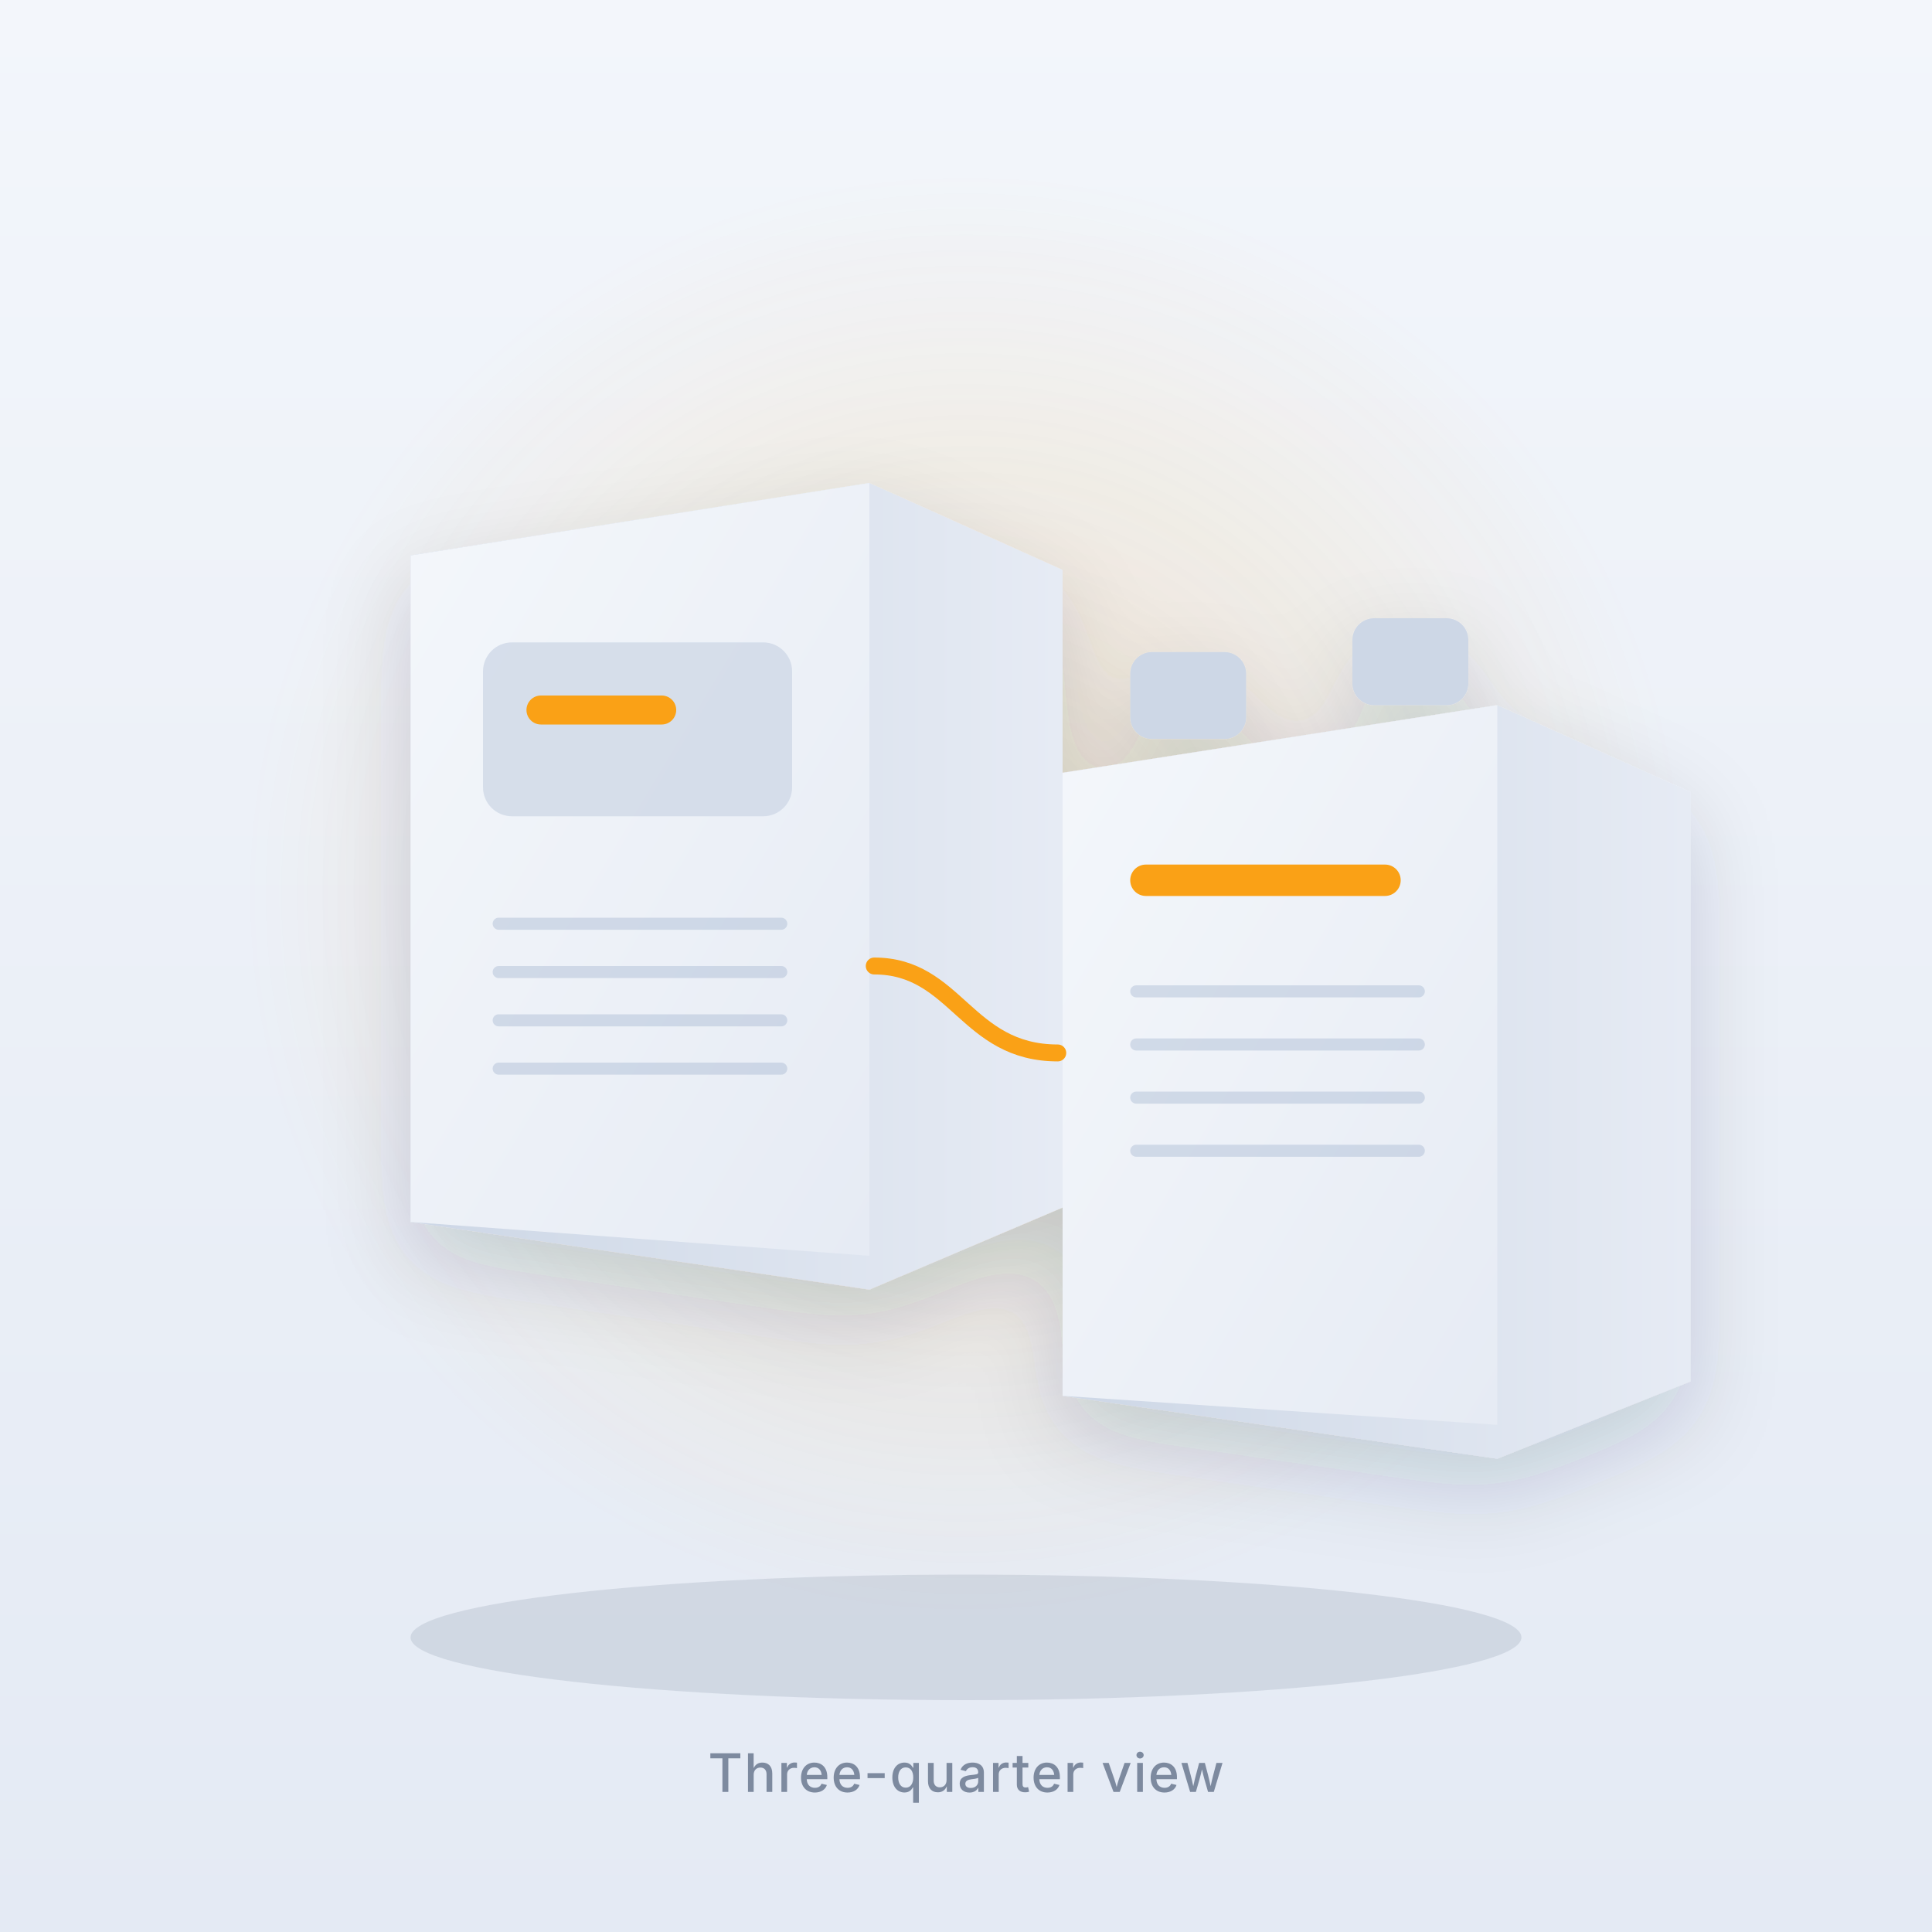
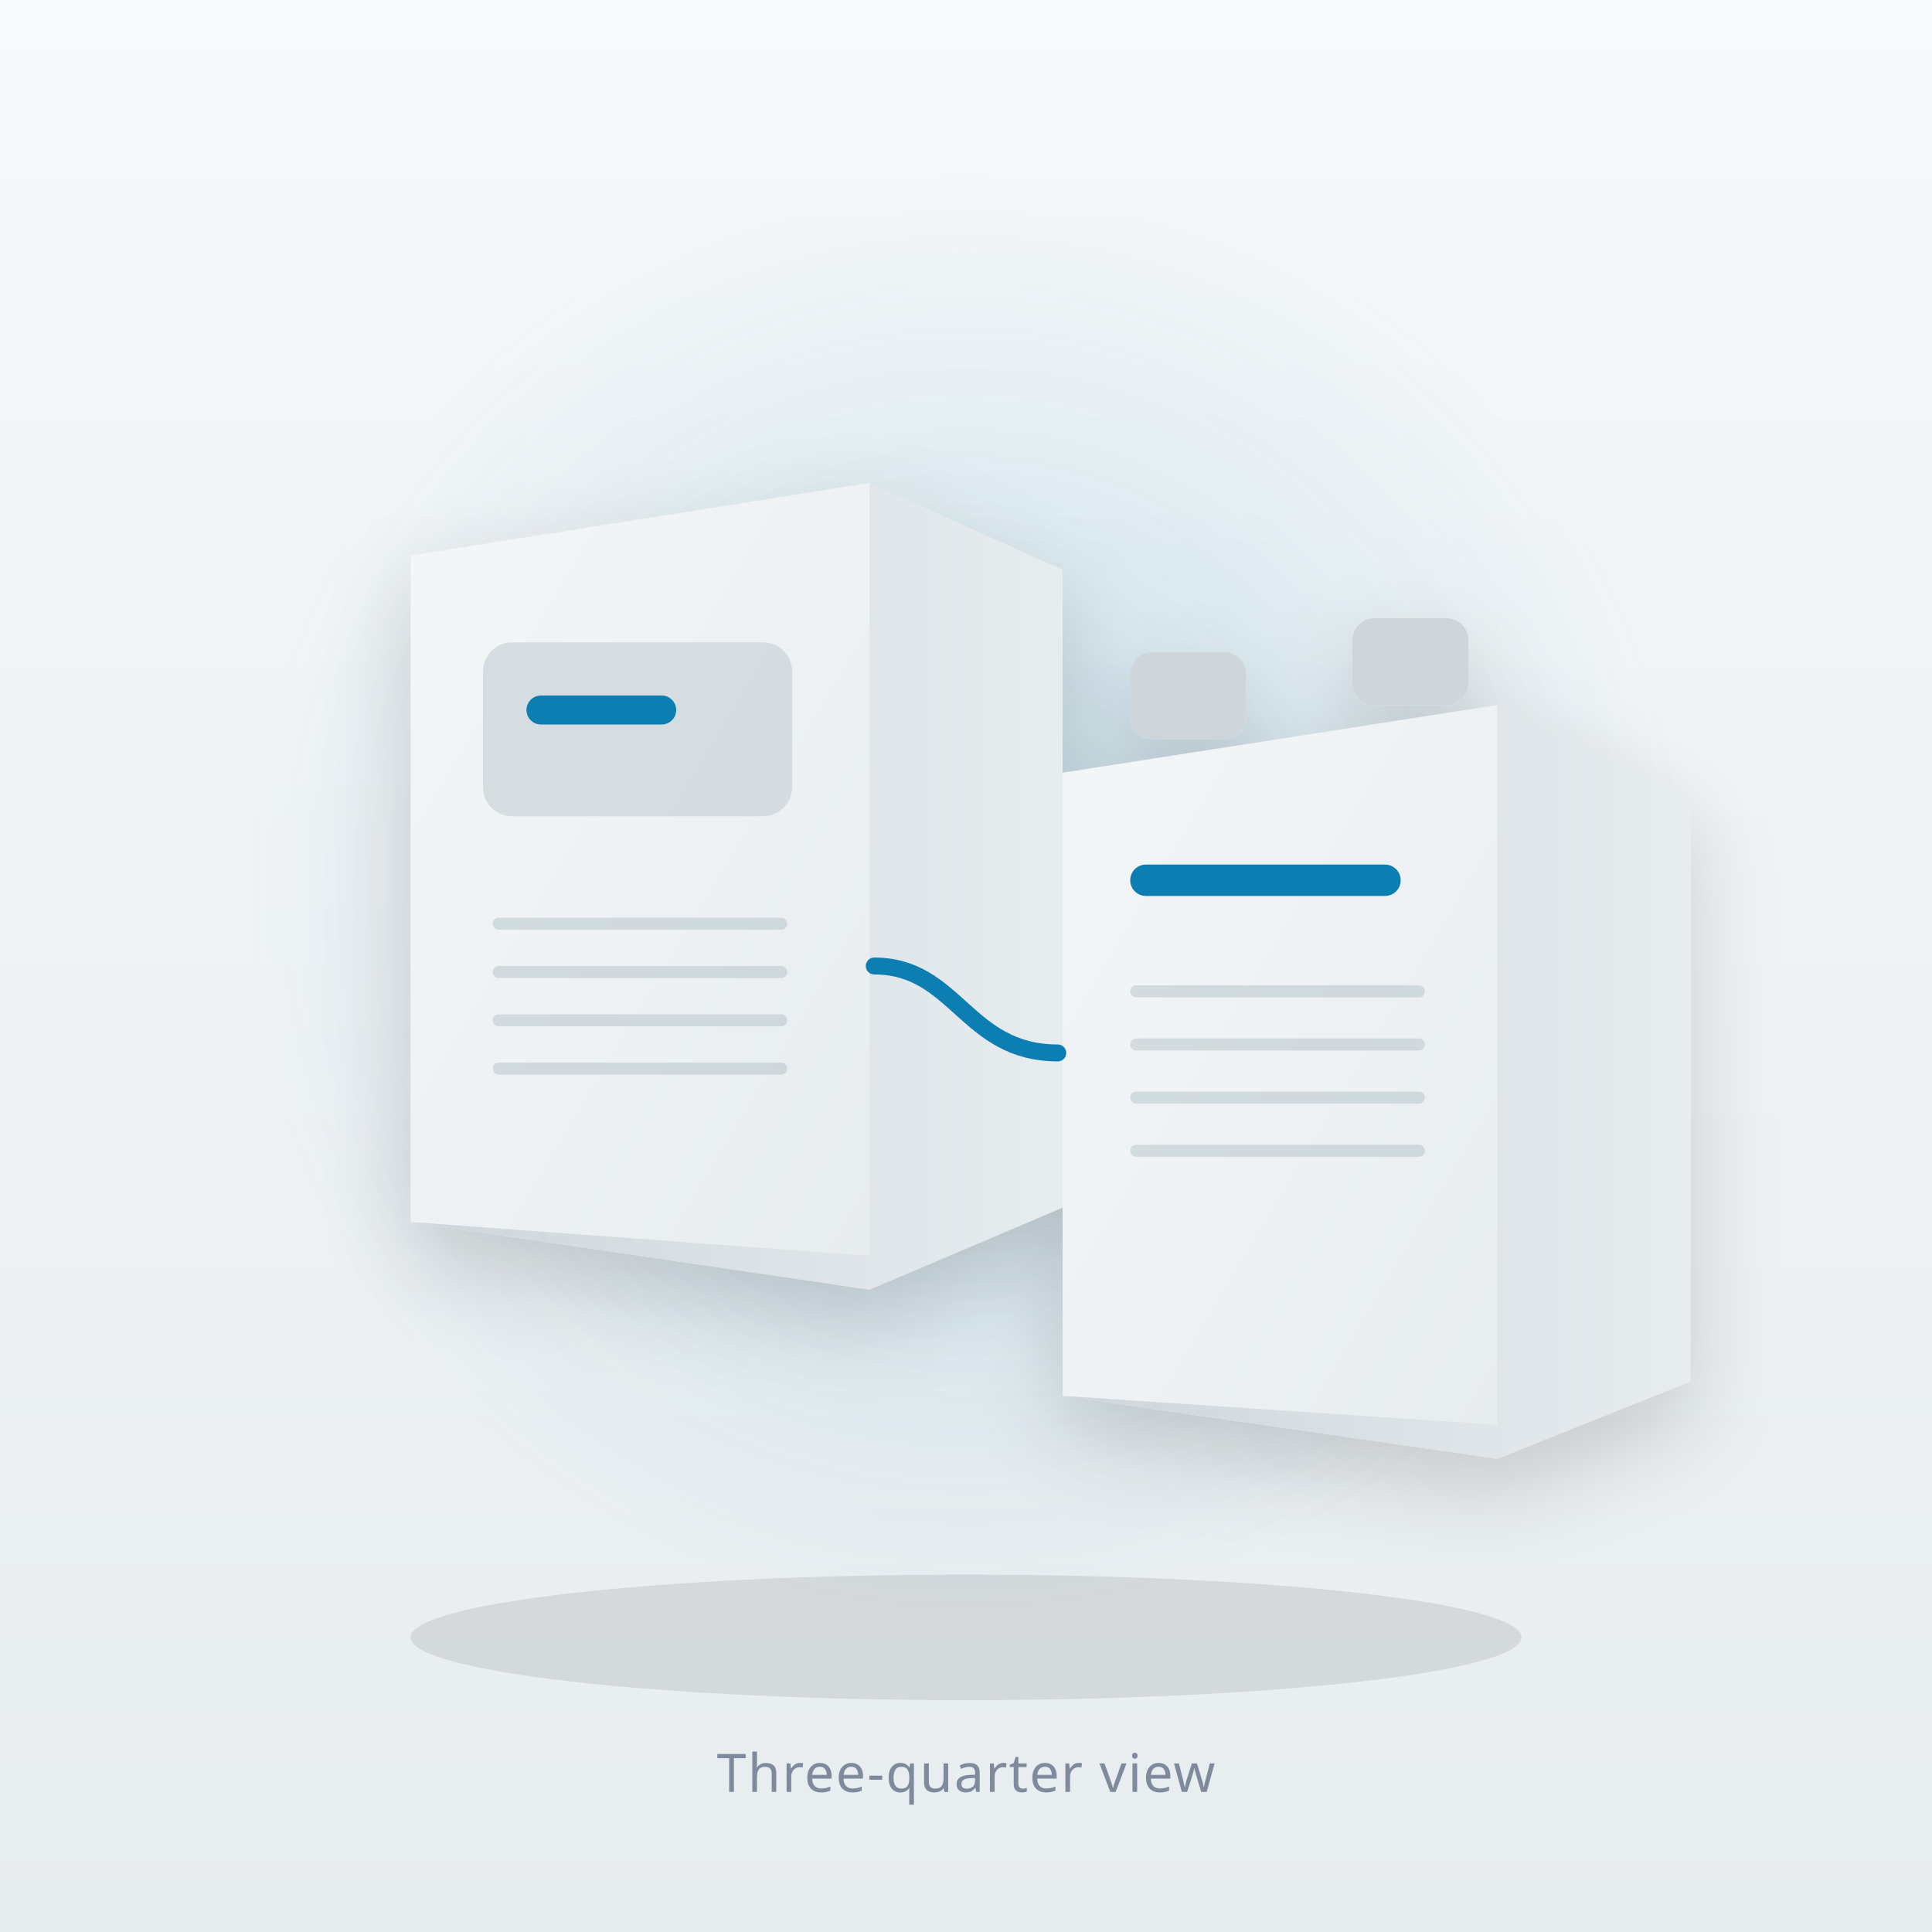
<svg xmlns="http://www.w3.org/2000/svg" viewBox="0 0 800 800" width="800" height="800" role="img" aria-labelledby="combo-2-angle-title">
  <defs>
    <linearGradient id="bg" x1="0" y1="0" x2="0" y2="1">
-       <stop offset="0" stop-color="#f3f6fb" />
-       <stop offset="1" stop-color="#e4eaf4" />
+       <stop offset="0" stop-color="#f7f9fa" />
+       <stop offset="1" stop-color="#e7ecef" />
    </linearGradient>
    <linearGradient id="body" x1="0" y1="0" x2="1" y2="1">
-       <stop offset="0" stop-color="#f4f7fb" />
-       <stop offset="1" stop-color="#e6ebf4" />
+       <stop offset="0" stop-color="#f4f7f8" />
+       <stop offset="1" stop-color="#e7ecef" />
    </linearGradient>
    <linearGradient id="bodySide" x1="0" y1="0" x2="1" y2="0">
-       <stop offset="0" stop-color="#cdd7e6" />
-       <stop offset="1" stop-color="#e6ebf4" />
+       <stop offset="0" stop-color="#ced6db" />
+       <stop offset="1" stop-color="#e7ecef" />
    </linearGradient>
-     <linearGradient id="amber" x1="0" y1="0" x2="1" y2="0">
-       <stop offset="0" stop-color="#faa113" />
-       <stop offset="1" stop-color="#d1810a" />
+     <linearGradient id="accent" x1="0" y1="0" x2="1" y2="0">
+       <stop offset="0" stop-color="#107eb1" />
+       <stop offset="1" stop-color="#0b6a94" />
    </linearGradient>
    <radialGradient id="glow" cx="0.5" cy="0.5" r="0.5">
-       <stop offset="0" stop-color="#faa113" stop-opacity="0.55" />
-       <stop offset="1" stop-color="#faa113" stop-opacity="0" />
+       <stop offset="0" stop-color="#107eb1" stop-opacity="0.55" />
+       <stop offset="1" stop-color="#107eb1" stop-opacity="0" />
    </radialGradient>
    <filter id="soft" x="-20%" y="-20%" width="140%" height="140%">
-       <feDropShadow dx="0" dy="14" stdDeviation="18" flood-color="#0f2340" flood-opacity="0.16" />
+       <feDropShadow dx="0" dy="14" stdDeviation="18" flood-color="#12181d" flood-opacity="0.16" />
    </filter>
  </defs>
  <rect width="800" height="800" fill="url(#bg)" />
  <circle cx="400" cy="370" r="300" fill="url(#glow)" opacity="0.35" />
-   <ellipse cx="400" cy="678" rx="230" ry="26" fill="#0f2340" opacity="0.1" />
+   <ellipse cx="400" cy="678" rx="230" ry="26" fill="#12181d" opacity="0.1" />
  <g filter="url(#soft)">
    <path d="M170 230 L360 200 L440 236 L440 500 L360 534 L170 506 Z" fill="url(#bodySide)" />
    <path d="M170 230 L360 200 L360 520 L170 506 Z" fill="url(#body)" />
-     <rect x="200" y="266" width="128" height="72" rx="12" fill="#cdd7e6" opacity="0.75" />
-     <rect x="218" y="288" width="62" height="12" rx="6" fill="#faa113" />
-     <rect x="204" y="380" width="122" height="5" rx="2.5" fill="#8ea3c4" opacity="0.32" />
-     <rect x="204" y="400" width="122" height="5" rx="2.5" fill="#8ea3c4" opacity="0.32" />
-     <rect x="204" y="420" width="122" height="5" rx="2.5" fill="#8ea3c4" opacity="0.32" />
-     <rect x="204" y="440" width="122" height="5" rx="2.5" fill="#8ea3c4" opacity="0.32" />
+     <rect x="200" y="266" width="128" height="72" rx="12" fill="#ced6db" opacity="0.75" />
+     <rect x="218" y="288" width="62" height="12" rx="6" fill="#107eb1" />
+     <rect x="204" y="380" width="122" height="5" rx="2.5" fill="#93a7b1" opacity="0.32" />
+     <rect x="204" y="400" width="122" height="5" rx="2.5" fill="#93a7b1" opacity="0.32" />
+     <rect x="204" y="420" width="122" height="5" rx="2.5" fill="#93a7b1" opacity="0.32" />
+     <rect x="204" y="440" width="122" height="5" rx="2.5" fill="#93a7b1" opacity="0.32" />
    <path d="M440 320 L620 292 L700 328 L700 572 L620 604 L440 578 Z" fill="url(#bodySide)" />
    <path d="M440 320 L620 292 L620 590 L440 578 Z" fill="url(#body)" />
-     <rect x="468" y="270" width="48" height="36" rx="9" fill="#cdd7e6" />
-     <rect x="560" y="256" width="48" height="36" rx="9" fill="#cdd7e6" />
-     <rect x="468" y="358" width="112" height="13" rx="6.5" fill="#faa113" />
-     <rect x="468" y="408" width="122" height="5" rx="2.5" fill="#8ea3c4" opacity="0.32" />
-     <rect x="468" y="430" width="122" height="5" rx="2.5" fill="#8ea3c4" opacity="0.32" />
-     <rect x="468" y="452" width="122" height="5" rx="2.5" fill="#8ea3c4" opacity="0.32" />
-     <rect x="468" y="474" width="122" height="5" rx="2.5" fill="#8ea3c4" opacity="0.32" />
-     <path d="M362 400 C 396 400 400 436 438 436" stroke="#faa113" stroke-width="7" fill="none" stroke-linecap="round" />
+     <rect x="468" y="270" width="48" height="36" rx="9" fill="#ced6db" />
+     <rect x="560" y="256" width="48" height="36" rx="9" fill="#ced6db" />
+     <rect x="468" y="358" width="112" height="13" rx="6.5" fill="#107eb1" />
+     <rect x="468" y="408" width="122" height="5" rx="2.5" fill="#93a7b1" opacity="0.32" />
+     <rect x="468" y="430" width="122" height="5" rx="2.5" fill="#93a7b1" opacity="0.32" />
+     <rect x="468" y="452" width="122" height="5" rx="2.5" fill="#93a7b1" opacity="0.32" />
+     <rect x="468" y="474" width="122" height="5" rx="2.5" fill="#93a7b1" opacity="0.32" />
+     <path d="M362 400 C 396 400 400 436 438 436" stroke="#107eb1" stroke-width="7" fill="none" stroke-linecap="round" />
  </g>
-   <text x="400" y="742" text-anchor="middle" font-family="Inter, system-ui, sans-serif" font-size="22" font-weight="500" letter-spacing="0.6" fill="#16294a" opacity="0.5">Three-quarter view</text>
+   <text x="400" y="742" text-anchor="middle" font-family="'Plus Jakarta Sans', system-ui, sans-serif" font-size="22" font-weight="500" letter-spacing="0.6" fill="#16294a" opacity="0.5">Three-quarter view</text>
</svg>
